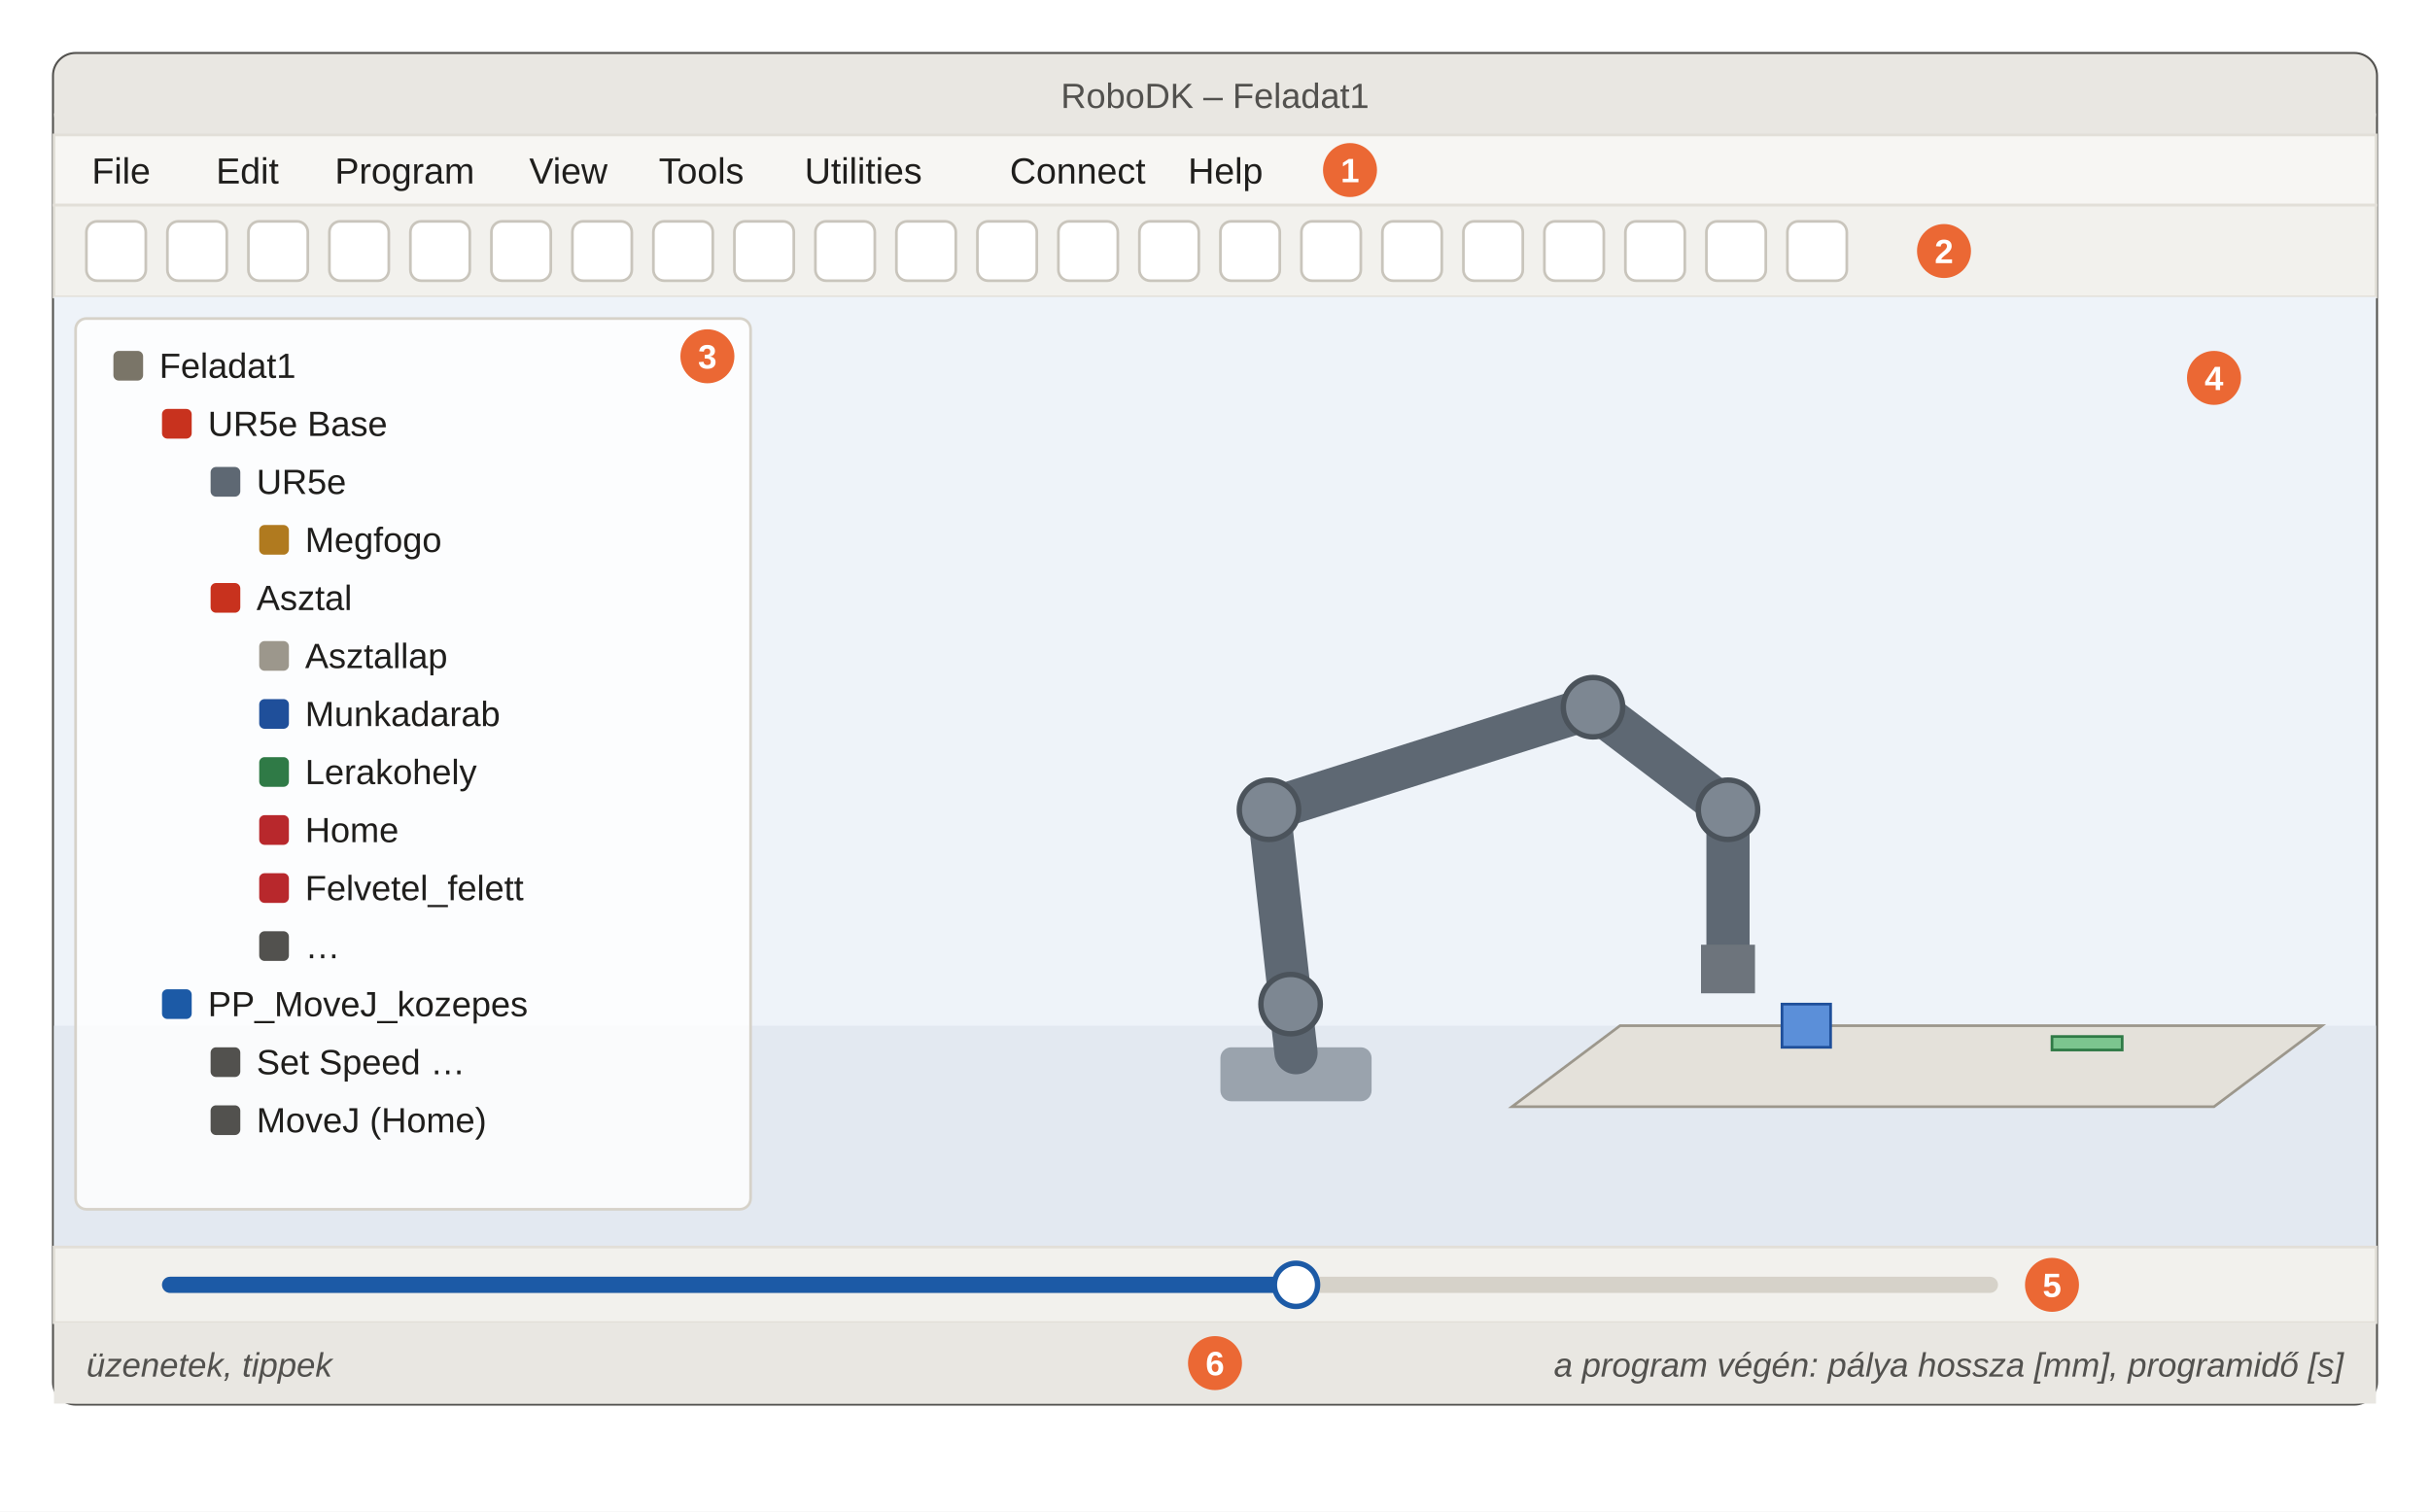
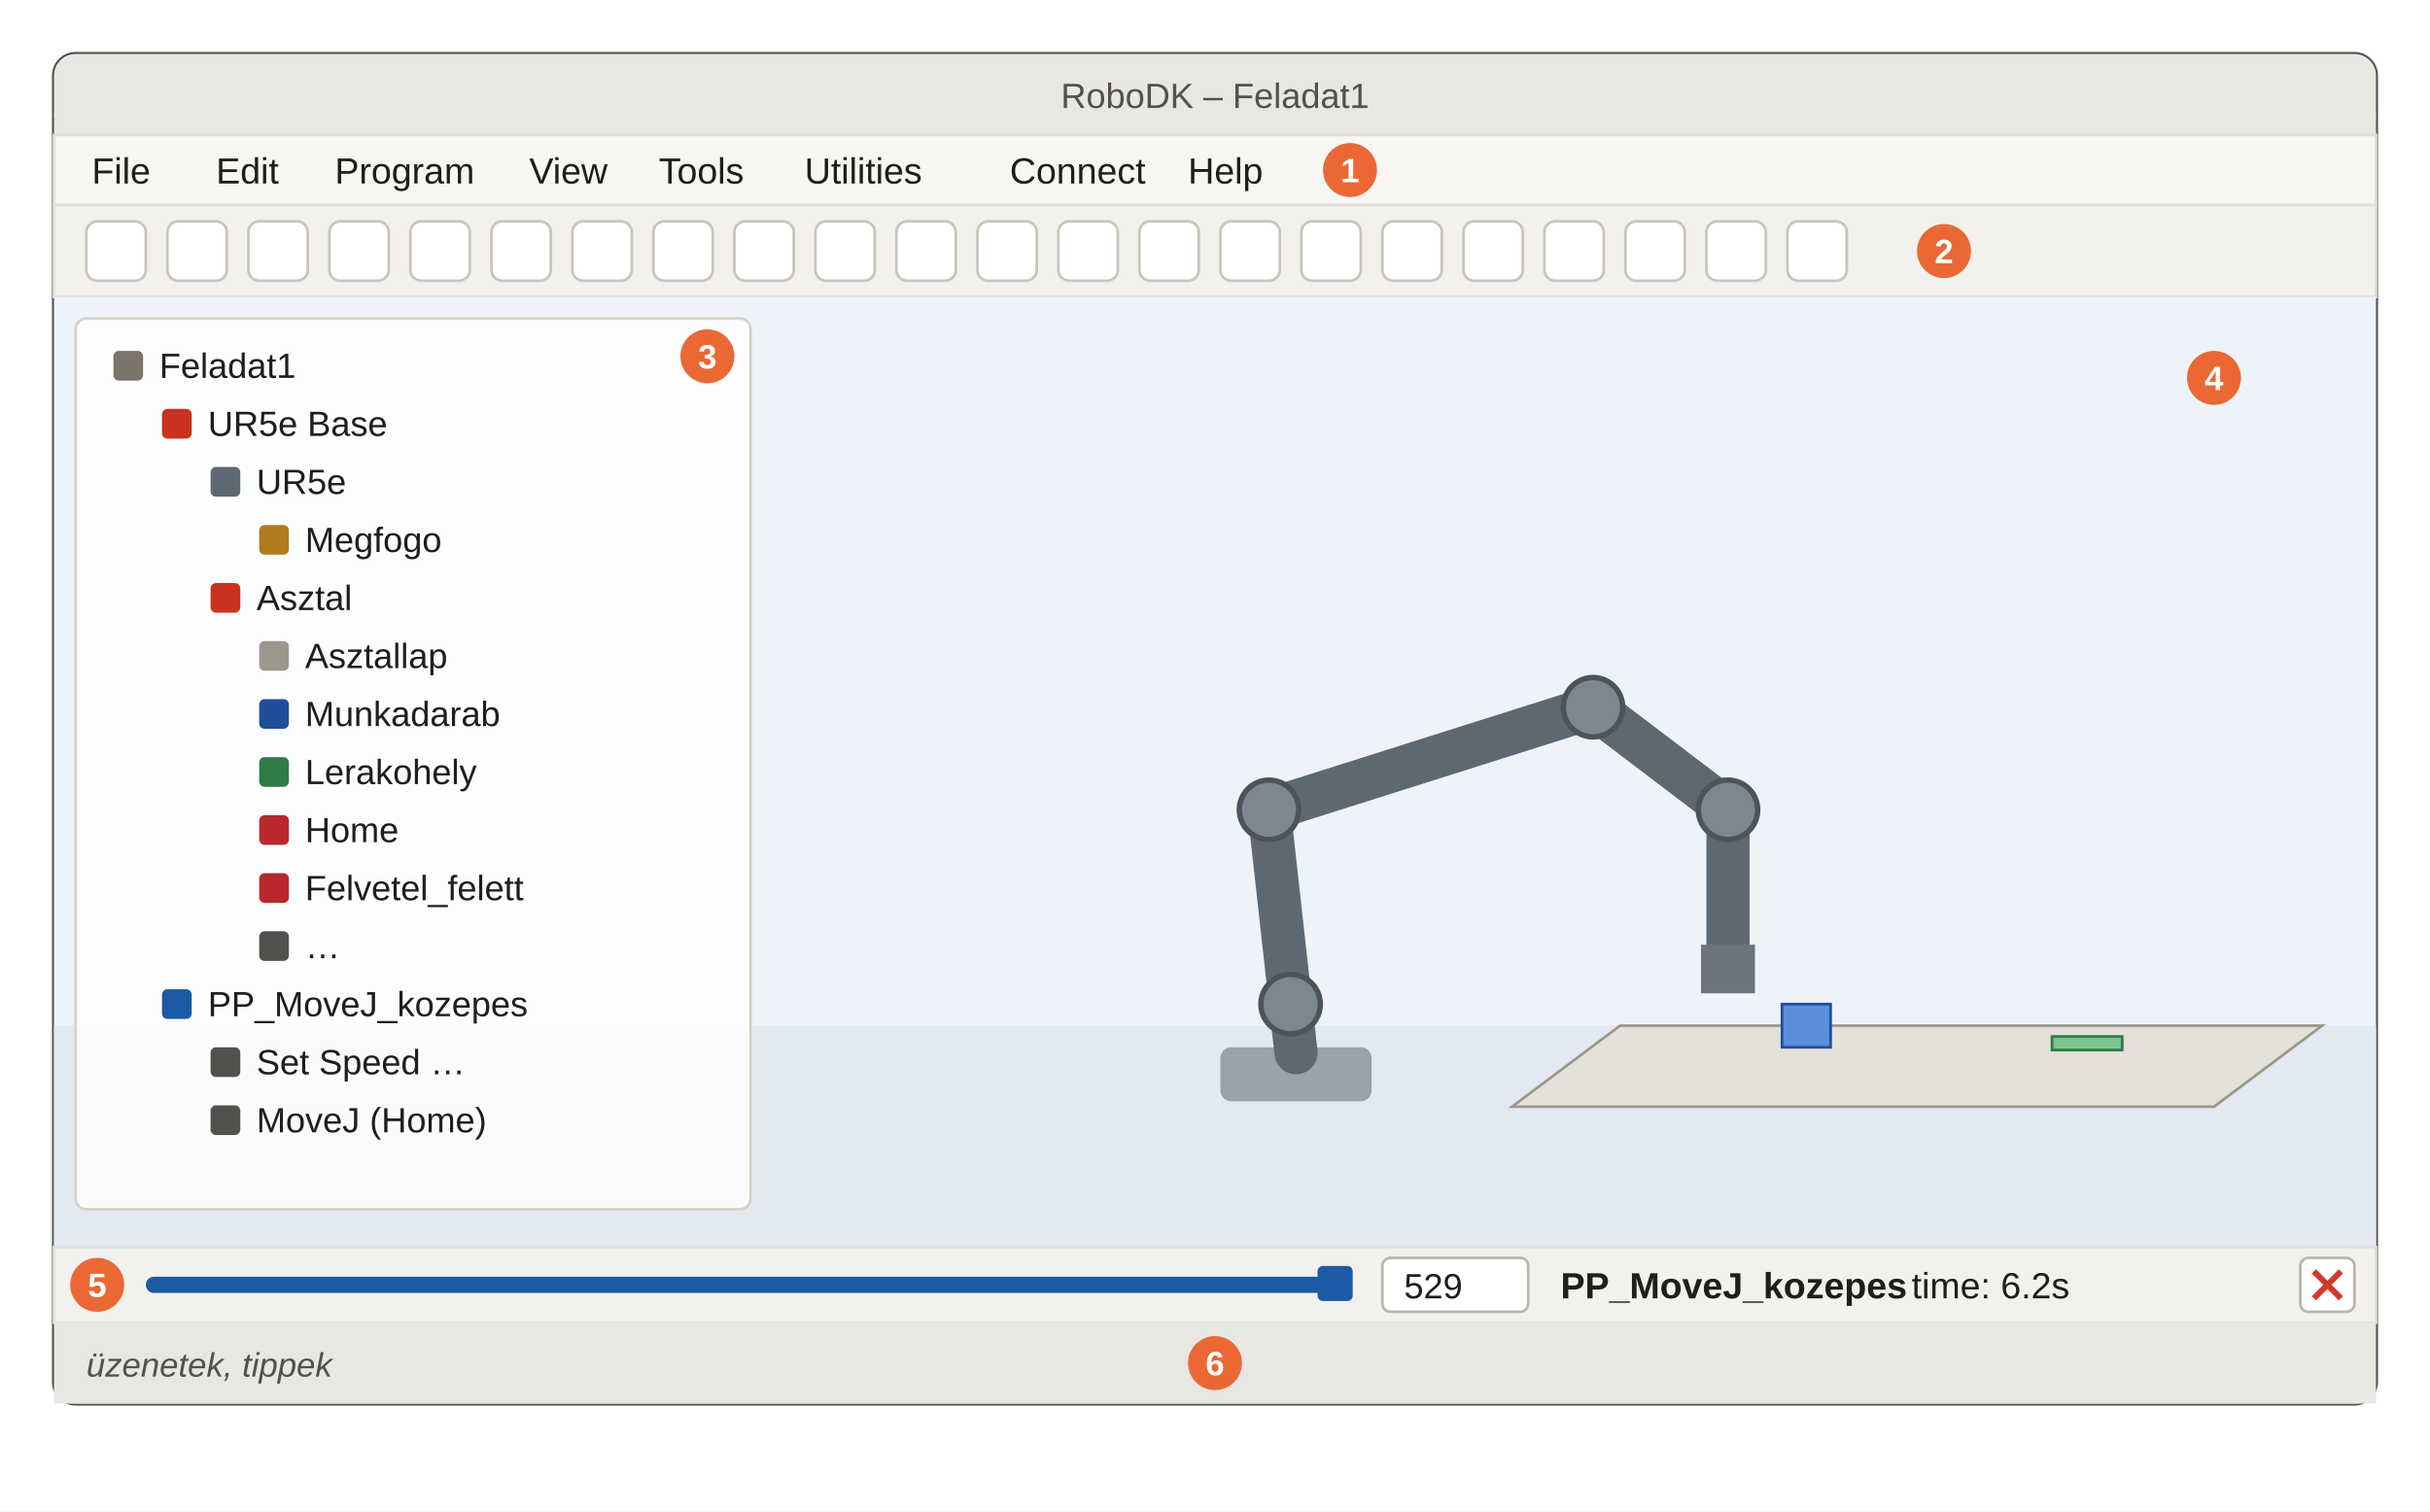
<svg xmlns="http://www.w3.org/2000/svg" width="900" height="560" viewBox="0 0 900 560" font-family="Carlito, Calibri, 'Segoe UI', Arial, sans-serif" font-size="14" fill="#1f1e1c">
  <defs>
    <marker id="nyil" viewBox="0 0 10 10" refX="9" refY="5" markerWidth="7" markerHeight="7" orient="auto-start-reverse">
      <path d="M0,0 L10,5 L0,10 z" fill="context-stroke" />
    </marker>
    <marker id="nyilk" viewBox="0 0 10 10" refX="9" refY="5" markerWidth="6" markerHeight="6" orient="auto-start-reverse">
      <path d="M0,0 L10,5 L0,10 z" fill="#52514e" />
    </marker>
  </defs>
  <rect width="100%" height="100%" fill="#ffffff" />
  <rect x="20" y="20" width="860" height="500" rx="8" fill="#ffffff" stroke="#52514e" stroke-width="1.5" />
  <rect x="20" y="20" width="860" height="30" rx="8" fill="#e9e7e2" />
  <rect x="20" y="42" width="860" height="8" fill="#e9e7e2" />
  <text x="450.0" y="40.0" font-size="13" fill="#52514e" text-anchor="middle">RoboDK – Feladat1</text>
  <rect x="20" y="50" width="860" height="26" fill="#f7f6f3" stroke="#e2dfd8" />
  <text x="34.0" y="68.0" font-size="13.5" fill="#1f1e1c" text-anchor="start">File</text>
  <text x="80.0" y="68.0" font-size="13.5" fill="#1f1e1c" text-anchor="start">Edit</text>
  <text x="124.0" y="68.0" font-size="13.5" fill="#1f1e1c" text-anchor="start">Program</text>
  <text x="196.0" y="68.0" font-size="13.5" fill="#1f1e1c" text-anchor="start">View</text>
  <text x="244.0" y="68.0" font-size="13.5" fill="#1f1e1c" text-anchor="start">Tools</text>
  <text x="298.0" y="68.0" font-size="13.5" fill="#1f1e1c" text-anchor="start">Utilities</text>
  <text x="374.0" y="68.0" font-size="13.5" fill="#1f1e1c" text-anchor="start">Connect</text>
  <text x="440.0" y="68.0" font-size="13.5" fill="#1f1e1c" text-anchor="start">Help</text>
  <rect x="20" y="76" width="860" height="34" fill="#f2f1ed" stroke="#e2dfd8" />
  <rect x="32" y="82" width="22" height="22" rx="4" fill="#ffffff" stroke="#c9c5bc" />
  <rect x="62" y="82" width="22" height="22" rx="4" fill="#ffffff" stroke="#c9c5bc" />
  <rect x="92" y="82" width="22" height="22" rx="4" fill="#ffffff" stroke="#c9c5bc" />
  <rect x="122" y="82" width="22" height="22" rx="4" fill="#ffffff" stroke="#c9c5bc" />
  <rect x="152" y="82" width="22" height="22" rx="4" fill="#ffffff" stroke="#c9c5bc" />
  <rect x="182" y="82" width="22" height="22" rx="4" fill="#ffffff" stroke="#c9c5bc" />
  <rect x="212" y="82" width="22" height="22" rx="4" fill="#ffffff" stroke="#c9c5bc" />
  <rect x="242" y="82" width="22" height="22" rx="4" fill="#ffffff" stroke="#c9c5bc" />
  <rect x="272" y="82" width="22" height="22" rx="4" fill="#ffffff" stroke="#c9c5bc" />
  <rect x="302" y="82" width="22" height="22" rx="4" fill="#ffffff" stroke="#c9c5bc" />
  <rect x="332" y="82" width="22" height="22" rx="4" fill="#ffffff" stroke="#c9c5bc" />
  <rect x="362" y="82" width="22" height="22" rx="4" fill="#ffffff" stroke="#c9c5bc" />
  <rect x="392" y="82" width="22" height="22" rx="4" fill="#ffffff" stroke="#c9c5bc" />
  <rect x="422" y="82" width="22" height="22" rx="4" fill="#ffffff" stroke="#c9c5bc" />
  <rect x="452" y="82" width="22" height="22" rx="4" fill="#ffffff" stroke="#c9c5bc" />
  <rect x="482" y="82" width="22" height="22" rx="4" fill="#ffffff" stroke="#c9c5bc" />
  <rect x="512" y="82" width="22" height="22" rx="4" fill="#ffffff" stroke="#c9c5bc" />
  <rect x="542" y="82" width="22" height="22" rx="4" fill="#ffffff" stroke="#c9c5bc" />
  <rect x="572" y="82" width="22" height="22" rx="4" fill="#ffffff" stroke="#c9c5bc" />
  <rect x="602" y="82" width="22" height="22" rx="4" fill="#ffffff" stroke="#c9c5bc" />
  <rect x="632" y="82" width="22" height="22" rx="4" fill="#ffffff" stroke="#c9c5bc" />
  <rect x="662" y="82" width="22" height="22" rx="4" fill="#ffffff" stroke="#c9c5bc" />
  <rect x="20" y="110" width="860" height="352" fill="#eef3f9" />
  <rect x="20" y="380" width="860" height="82" fill="#e3e9f1" />
  <polygon points="560,410 820,410 860,380 600,380" fill="#e4e1da" stroke="#9c978c" />
  <rect x="660" y="372" width="18" height="16" fill="#5b8fd9" stroke="#1f4f9a" />
  <rect x="760" y="384" width="26" height="5" fill="#7cc58f" stroke="#2f7a46" />
  <rect x="452" y="388" width="56" height="20" rx="4" fill="#9aa3ad" />
  <path d="M480,390 L470,300 L590,262 L640,300 L640,350" fill="none" stroke="#5e6873" stroke-width="16" stroke-linecap="round" stroke-linejoin="round" />
  <rect x="630" y="350" width="20" height="18" fill="#6d747c" />
  <circle cx="478" cy="372" r="11" fill="#7d8792" stroke="#4b535b" stroke-width="2" />
  <circle cx="470" cy="300" r="11" fill="#7d8792" stroke="#4b535b" stroke-width="2" />
  <circle cx="590" cy="262" r="11" fill="#7d8792" stroke="#4b535b" stroke-width="2" />
  <circle cx="640" cy="300" r="11" fill="#7d8792" stroke="#4b535b" stroke-width="2" />
  <rect x="28" y="118" width="250" height="330" rx="4" fill="#ffffff" fill-opacity="0.82" stroke="#d6d2c9" />
  <rect x="42.0" y="130.0" width="11" height="11" rx="2" fill="#7a7568" />
  <text x="59.0" y="140.0" font-size="13" fill="#1f1e1c" text-anchor="start">Feladat1</text>
  <rect x="60.0" y="151.5" width="11" height="11" rx="2" fill="#c8321e" />
  <text x="77.0" y="161.5" font-size="13" fill="#1f1e1c" text-anchor="start">UR5e Base</text>
  <rect x="78.0" y="173.0" width="11" height="11" rx="2" fill="#5e6873" />
  <text x="95.0" y="183.0" font-size="13" fill="#1f1e1c" text-anchor="start">UR5e</text>
  <rect x="96.0" y="194.5" width="11" height="11" rx="2" fill="#b07a1f" />
  <text x="113.0" y="204.5" font-size="13" fill="#1f1e1c" text-anchor="start">Megfogo</text>
  <rect x="78.0" y="216.0" width="11" height="11" rx="2" fill="#c8321e" />
  <text x="95.0" y="226.0" font-size="13" fill="#1f1e1c" text-anchor="start">Asztal</text>
  <rect x="96.0" y="237.5" width="11" height="11" rx="2" fill="#9c978c" />
  <text x="113.0" y="247.5" font-size="13" fill="#1f1e1c" text-anchor="start">Asztallap</text>
  <rect x="96.0" y="259.0" width="11" height="11" rx="2" fill="#1f4f9a" />
  <text x="113.0" y="269.0" font-size="13" fill="#1f1e1c" text-anchor="start">Munkadarab</text>
  <rect x="96.0" y="280.5" width="11" height="11" rx="2" fill="#2f7a46" />
  <text x="113.0" y="290.5" font-size="13" fill="#1f1e1c" text-anchor="start">Lerakohely</text>
  <rect x="96.0" y="302.0" width="11" height="11" rx="2" fill="#b8282c" />
  <text x="113.0" y="312.0" font-size="13" fill="#1f1e1c" text-anchor="start">Home</text>
  <rect x="96.0" y="323.5" width="11" height="11" rx="2" fill="#b8282c" />
  <text x="113.0" y="333.5" font-size="13" fill="#1f1e1c" text-anchor="start">Felvetel_felett</text>
  <rect x="96.0" y="345.0" width="11" height="11" rx="2" fill="#52514e" />
  <text x="113.0" y="355.0" font-size="13" fill="#1f1e1c" text-anchor="start">…</text>
  <rect x="60.0" y="366.5" width="11" height="11" rx="2" fill="#1c5aa6" />
  <text x="77.0" y="376.5" font-size="13" fill="#1f1e1c" text-anchor="start">PP_MoveJ_kozepes</text>
  <rect x="78.0" y="388.0" width="11" height="11" rx="2" fill="#52514e" />
  <text x="95.0" y="398.0" font-size="13" fill="#1f1e1c" text-anchor="start">Set Speed …</text>
  <rect x="78.0" y="409.5" width="11" height="11" rx="2" fill="#52514e" />
  <text x="95.0" y="419.5" font-size="13" fill="#1f1e1c" text-anchor="start">MoveJ (Home)</text>
  <rect x="20" y="462" width="860" height="28" fill="#f2f1ed" stroke="#e2dfd8" />
-   <rect x="60" y="473" width="680" height="6" rx="3" fill="#d6d2c9" />
-   <rect x="60" y="473" width="420" height="6" rx="3" fill="#1c5aa6" />
-   <circle cx="480" cy="476" r="8" fill="#ffffff" stroke="#1c5aa6" stroke-width="2" />
+   <rect x="54" y="473" width="440" height="6" rx="3" fill="#1c5aa6" />
+   <rect x="488" y="469" width="13" height="13" rx="2" fill="#1c5aa6" />
+   <rect x="512" y="466" width="54" height="20" rx="3" fill="#ffffff" stroke="#b9b6ae" />
+   <text x="520.0" y="481.0" font-size="13" fill="#1f1e1c" text-anchor="start">529</text>
+   <text x="578.0" y="481.0" font-size="13.5" fill="#1f1e1c" text-anchor="start" font-weight="bold">PP_MoveJ_kozepes</text>
+   <text x="708.0" y="481.0" font-size="13.5" fill="#1f1e1c" text-anchor="start">time: 6.2s</text>
+   <rect x="852" y="466" width="20" height="20" rx="3" fill="#ffffff" stroke="#b9b6ae" />
+   <line x1="857.0" y1="471.0" x2="867.0" y2="481.0" stroke="#d03a2c" stroke-width="2.2" />
+   <line x1="867.0" y1="471.0" x2="857.0" y2="481.0" stroke="#d03a2c" stroke-width="2.2" />
  <rect x="20" y="490" width="860" height="30" fill="#e9e7e2" />
  <rect x="20" y="512" width="860" height="8" rx="8" fill="#e9e7e2" />
  <text x="32.0" y="510.0" font-size="12.5" fill="#52514e" text-anchor="start" font-style="italic">üzenetek, tippek</text>
-   <text x="868.0" y="510.0" font-size="12.5" fill="#52514e" text-anchor="end" font-style="italic">a program végén: pálya hossza [mm], programidő [s]</text>
  <circle cx="500.0" cy="63.0" r="10" fill="#eb6834" />
  <text x="500.0" y="67.5" font-size="12.5" fill="#ffffff" text-anchor="middle" font-weight="bold">1</text>
  <circle cx="720.0" cy="93.0" r="10" fill="#eb6834" />
  <text x="720.0" y="97.5" font-size="12.5" fill="#ffffff" text-anchor="middle" font-weight="bold">2</text>
  <circle cx="262.0" cy="132.0" r="10" fill="#eb6834" />
  <text x="262.0" y="136.5" font-size="12.5" fill="#ffffff" text-anchor="middle" font-weight="bold">3</text>
  <circle cx="820.0" cy="140.0" r="10" fill="#eb6834" />
  <text x="820.0" y="144.5" font-size="12.5" fill="#ffffff" text-anchor="middle" font-weight="bold">4</text>
-   <circle cx="760.0" cy="476.0" r="10" fill="#eb6834" />
-   <text x="760.0" y="480.5" font-size="12.5" fill="#ffffff" text-anchor="middle" font-weight="bold">5</text>
+   <circle cx="36.0" cy="476.0" r="10" fill="#eb6834" />
+   <text x="36.0" y="480.5" font-size="12.5" fill="#ffffff" text-anchor="middle" font-weight="bold">5</text>
  <circle cx="450.0" cy="505.0" r="10" fill="#eb6834" />
  <text x="450.0" y="509.5" font-size="12.5" fill="#ffffff" text-anchor="middle" font-weight="bold">6</text>
</svg>
